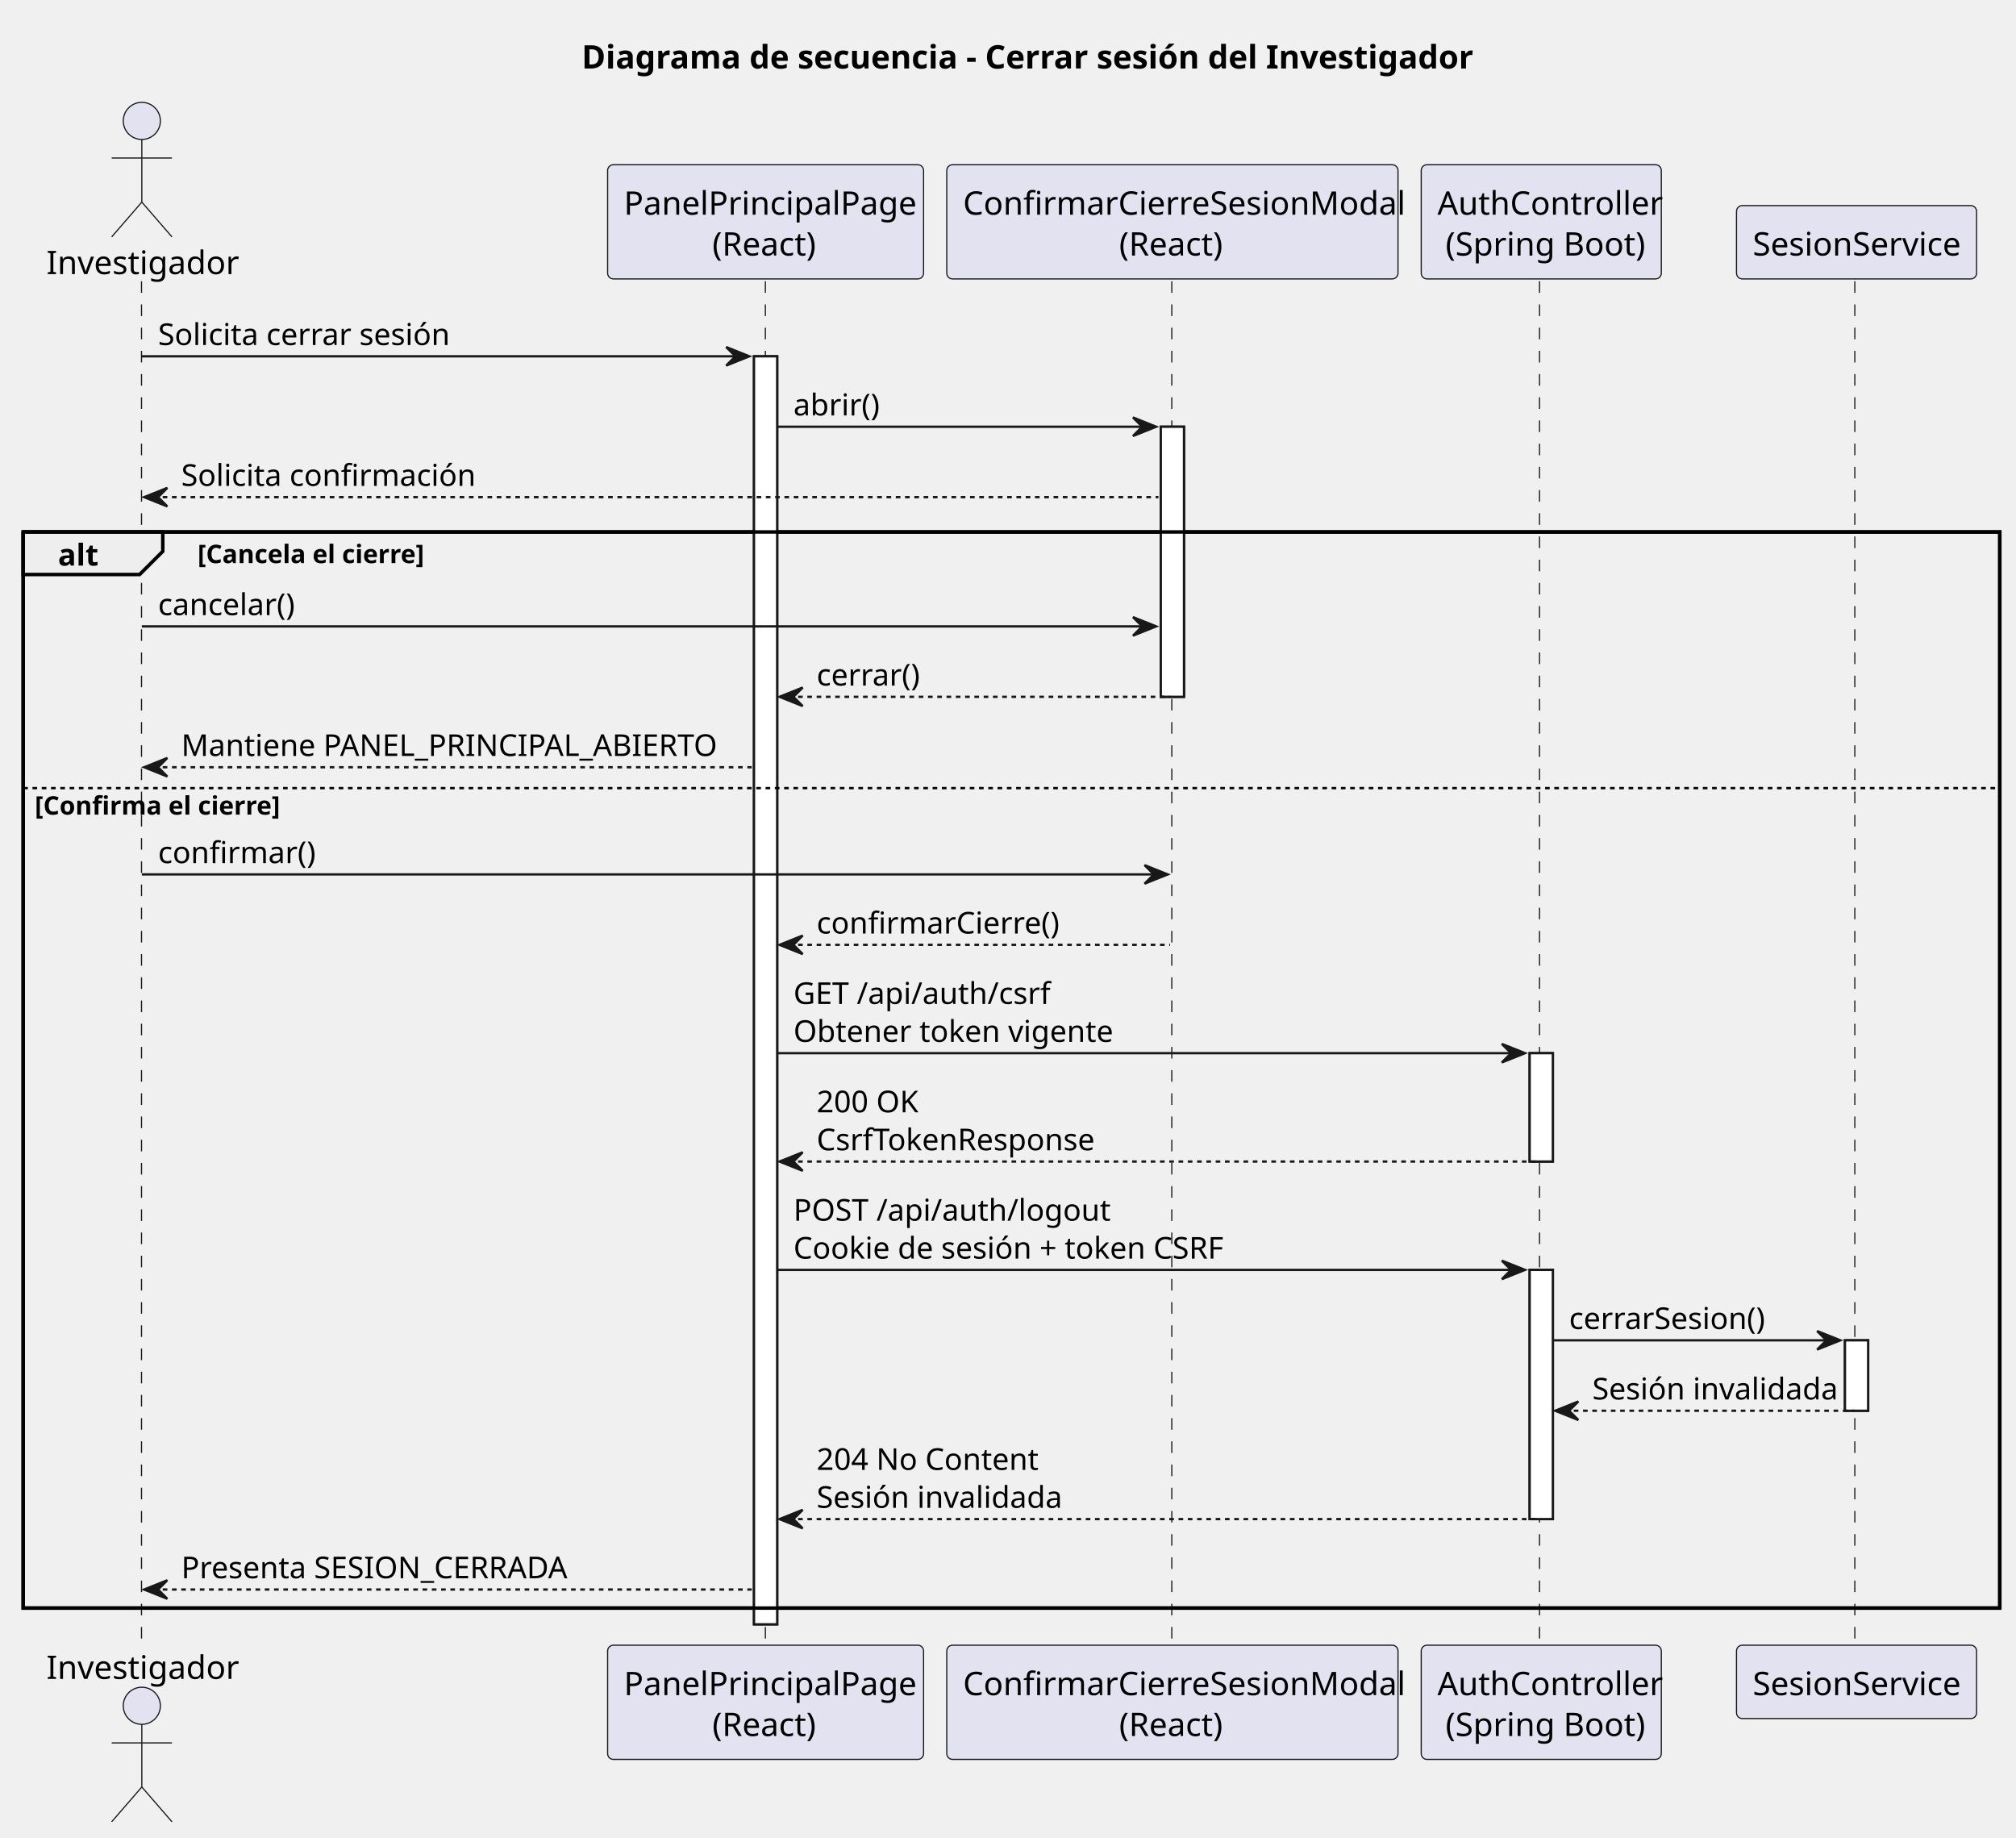
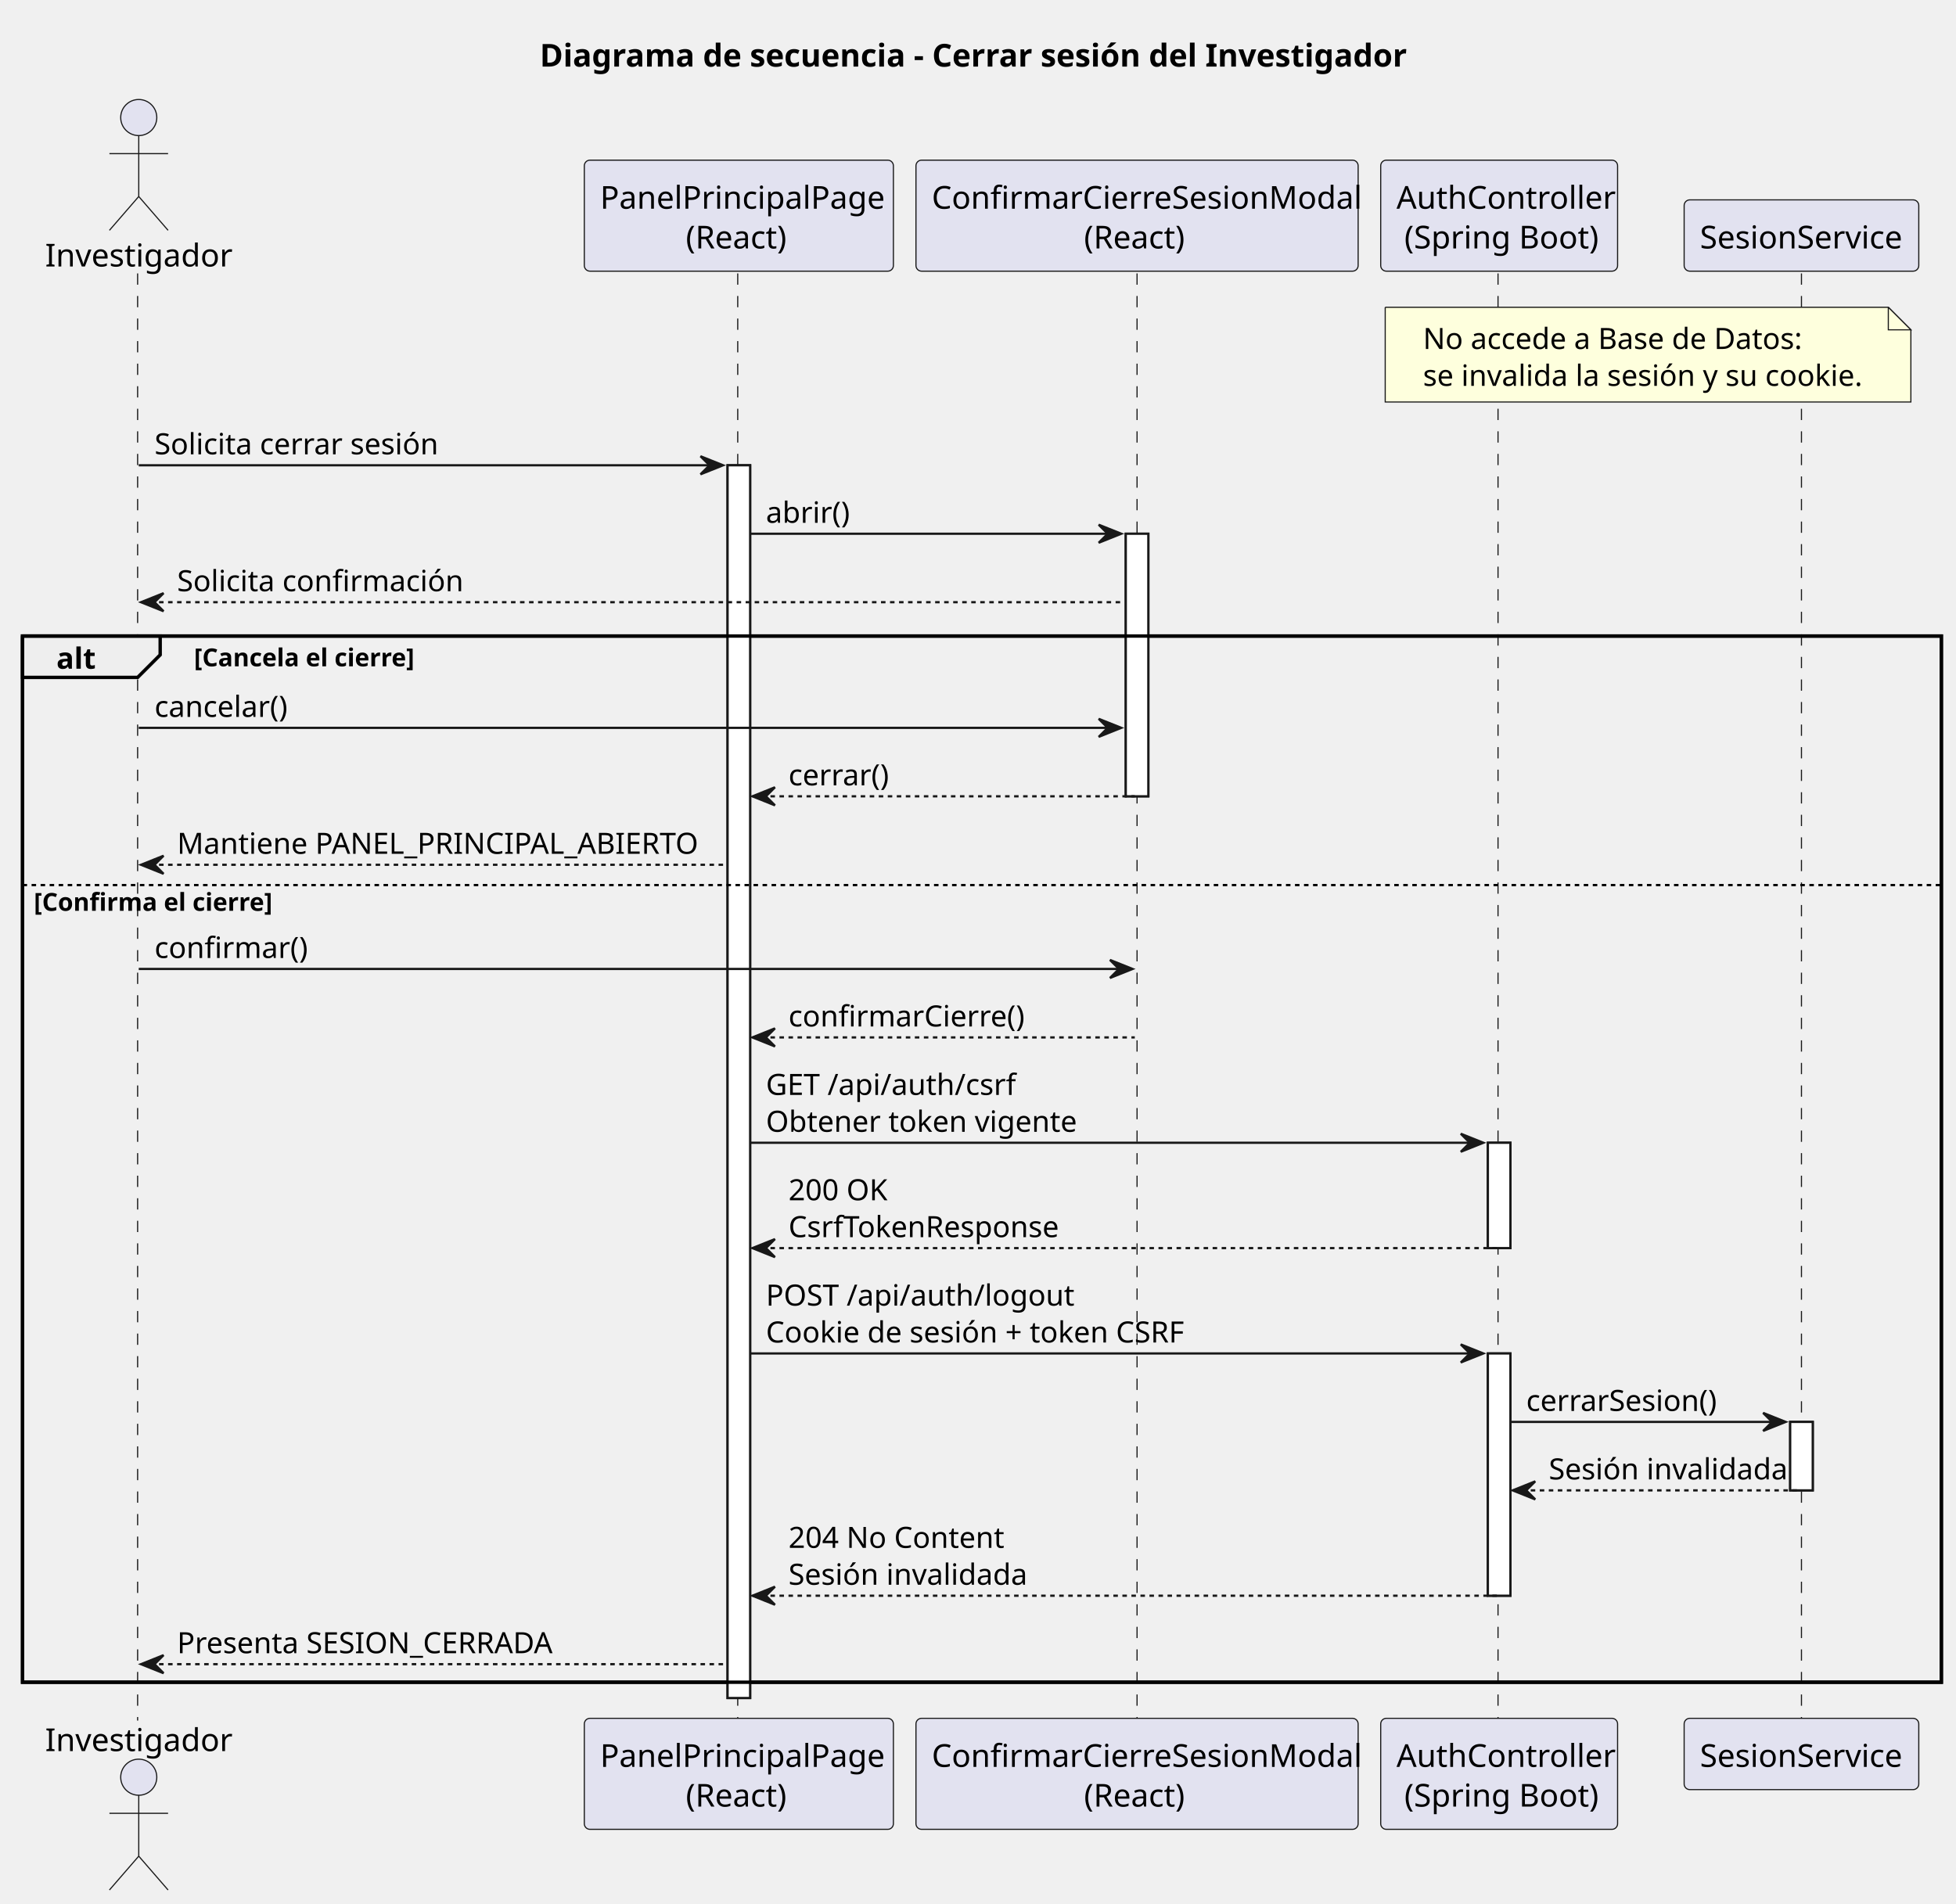
- <svg xmlns="http://www.w3.org/2000/svg" contentStyleType="text/css" data-diagram-type="SEQUENCE" height="792px" preserveAspectRatio="none" style="width:869px;height:792px;background:#FFFFFF;" version="1.1" viewBox="0 0 869 792" width="869px" zoomAndPan="magnify">
+ <svg xmlns="http://www.w3.org/2000/svg" contentStyleType="text/css" height="844px" preserveAspectRatio="none" style="width:867px;height:844px;background:#FFFFFF;" version="1.1" viewBox="0 0 867 844" width="867px" zoomAndPan="magnify">
  <defs />
  <g>
-     <text fill="#000000" font-family="sans-serif" font-size="14" font-weight="bold" lengthAdjust="spacing" textLength="369.592" x="250.71" y="29.533">Diagrama de secuencia - Cerrar sesión del Investigador</text>
-     <g>
-       <rect fill="#FFFFFF" height="546.516" style="stroke:#181818;stroke-width:1;" width="10" x="325.012" y="153.57" />
-     </g>
-     <g>
-       <rect fill="#FFFFFF" height="116.406" style="stroke:#181818;stroke-width:1;" width="10" x="500.363" y="183.922" />
-     </g>
-     <g>
-       <rect fill="#FFFFFF" height="46.703" style="stroke:#181818;stroke-width:1;" width="10" x="659.363" y="453.922" />
-     </g>
-     <g>
-       <rect fill="#FFFFFF" height="107.406" style="stroke:#181818;stroke-width:1;" width="10" x="659.363" y="547.328" />
-     </g>
-     <g>
-       <rect fill="#FFFFFF" height="30.352" style="stroke:#181818;stroke-width:1;" width="10" x="795.268" y="577.68" />
-     </g>
-     <rect fill="none" height="463.812" style="stroke:#000000;stroke-width:1.5;" width="852.013" x="10" y="229.273" />
-     <g>
-       <rect fill="#000000" fill-opacity="0" height="588.867" width="8" x="57.134" y="121.219" />
-       <line style="stroke:#181818;stroke-width:0.5;stroke-dasharray:5,5;" x1="61" x2="61" y1="121.219" y2="710.086" />
-     </g>
-     <g>
-       <rect fill="#000000" fill-opacity="0" height="588.867" width="8" x="326.012" y="121.219" />
-       <line style="stroke:#181818;stroke-width:0.5;stroke-dasharray:5,5;" x1="329.916" x2="329.916" y1="121.219" y2="710.086" />
-     </g>
-     <g>
-       <rect fill="#000000" fill-opacity="0" height="588.867" width="8" x="501.363" y="121.219" />
-       <line style="stroke:#181818;stroke-width:0.5;stroke-dasharray:5,5;" x1="505.108" x2="505.108" y1="121.219" y2="710.086" />
-     </g>
-     <g>
-       <rect fill="#000000" fill-opacity="0" height="588.867" width="8" x="660.363" y="121.219" />
-       <line style="stroke:#181818;stroke-width:0.5;stroke-dasharray:5,5;" x1="663.618" x2="663.618" y1="121.219" y2="710.086" />
-     </g>
-     <g>
-       <rect fill="#000000" fill-opacity="0" height="588.867" width="8" x="796.268" y="121.219" />
-       <line style="stroke:#181818;stroke-width:0.5;stroke-dasharray:5,5;" x1="799.523" x2="799.523" y1="121.219" y2="710.086" />
-     </g>
-     <g class="participant participant-head" data-participant="Investigador">
-       <text fill="#000000" font-family="sans-serif" font-size="14" lengthAdjust="spacing" textLength="76.269" x="20" y="118.143">Investigador</text>
-       <ellipse cx="61.134" cy="52.109" fill="#E2E2F0" rx="8" ry="8" style="stroke:#181818;stroke-width:0.5;" />
-       <path d="M61.134,60.109 L61.134,87.109 M48.134,68.109 L74.134,68.109 M61.134,87.109 L48.134,102.109 M61.134,87.109 L74.134,102.109" fill="none" style="stroke:#181818;stroke-width:0.5;" />
-     </g>
-     <g class="participant participant-tail" data-participant="Investigador">
-       <text fill="#000000" font-family="sans-serif" font-size="14" lengthAdjust="spacing" textLength="76.269" x="20" y="723.619">Investigador</text>
-       <ellipse cx="61.134" cy="735.195" fill="#E2E2F0" rx="8" ry="8" style="stroke:#181818;stroke-width:0.5;" />
-       <path d="M61.134,743.195 L61.134,770.195 M48.134,751.195 L74.134,751.195 M61.134,770.195 L48.134,785.195 M61.134,770.195 L74.134,785.195" fill="none" style="stroke:#181818;stroke-width:0.5;" />
-     </g>
-     <g class="participant participant-head" data-participant="Frontend">
-       <rect fill="#E2E2F0" height="49.219" rx="2.5" ry="2.5" style="stroke:#181818;stroke-width:0.5;" width="136.192" x="261.916" y="71" />
-       <text fill="#000000" font-family="sans-serif" font-size="14" lengthAdjust="spacing" textLength="122.192" x="268.916" y="92.533">PanelPrincipalPage</text>
-       <text fill="#000000" font-family="sans-serif" font-size="14" lengthAdjust="spacing" textLength="45.897" x="307.064" y="110.143">(React)</text>
-     </g>
-     <g class="participant participant-tail" data-participant="Frontend">
-       <rect fill="#E2E2F0" height="49.219" rx="2.5" ry="2.5" style="stroke:#181818;stroke-width:0.5;" width="136.192" x="261.916" y="709.086" />
-       <text fill="#000000" font-family="sans-serif" font-size="14" lengthAdjust="spacing" textLength="122.192" x="268.916" y="730.619">PanelPrincipalPage</text>
-       <text fill="#000000" font-family="sans-serif" font-size="14" lengthAdjust="spacing" textLength="45.897" x="307.064" y="748.229">(React)</text>
-     </g>
-     <g class="participant participant-head" data-participant="Modal">
-       <rect fill="#E2E2F0" height="49.219" rx="2.5" ry="2.5" style="stroke:#181818;stroke-width:0.5;" width="194.51" x="408.108" y="71" />
-       <text fill="#000000" font-family="sans-serif" font-size="14" lengthAdjust="spacing" textLength="180.51" x="415.108" y="92.533">ConfirmarCierreSesionModal</text>
-       <text fill="#000000" font-family="sans-serif" font-size="14" lengthAdjust="spacing" textLength="45.897" x="482.415" y="110.143">(React)</text>
-     </g>
-     <g class="participant participant-tail" data-participant="Modal">
-       <rect fill="#E2E2F0" height="49.219" rx="2.5" ry="2.5" style="stroke:#181818;stroke-width:0.5;" width="194.51" x="408.108" y="709.086" />
-       <text fill="#000000" font-family="sans-serif" font-size="14" lengthAdjust="spacing" textLength="180.51" x="415.108" y="730.619">ConfirmarCierreSesionModal</text>
-       <text fill="#000000" font-family="sans-serif" font-size="14" lengthAdjust="spacing" textLength="45.897" x="482.415" y="748.229">(React)</text>
-     </g>
-     <g class="participant participant-head" data-participant="Api">
-       <rect fill="#E2E2F0" height="49.219" rx="2.5" ry="2.5" style="stroke:#181818;stroke-width:0.5;" width="103.489" x="612.618" y="71" />
-       <text fill="#000000" font-family="sans-serif" font-size="14" lengthAdjust="spacing" textLength="89.489" x="619.618" y="92.533">AuthController</text>
-       <text fill="#000000" font-family="sans-serif" font-size="14" lengthAdjust="spacing" textLength="82.482" x="623.122" y="110.143">(Spring Boot)</text>
-     </g>
-     <g class="participant participant-tail" data-participant="Api">
-       <rect fill="#E2E2F0" height="49.219" rx="2.5" ry="2.5" style="stroke:#181818;stroke-width:0.5;" width="103.489" x="612.618" y="709.086" />
-       <text fill="#000000" font-family="sans-serif" font-size="14" lengthAdjust="spacing" textLength="89.489" x="619.618" y="730.619">AuthController</text>
-       <text fill="#000000" font-family="sans-serif" font-size="14" lengthAdjust="spacing" textLength="82.482" x="623.122" y="748.229">(Spring Boot)</text>
-     </g>
-     <g class="participant participant-head" data-participant="Sesion">
-       <rect fill="#E2E2F0" height="31.609" rx="2.5" ry="2.5" style="stroke:#181818;stroke-width:0.5;" width="103.489" x="748.523" y="88.609" />
-       <text fill="#000000" font-family="sans-serif" font-size="14" lengthAdjust="spacing" textLength="89.489" x="755.523" y="110.143">SesionService</text>
-     </g>
-     <g class="participant participant-tail" data-participant="Sesion">
-       <rect fill="#E2E2F0" height="31.609" rx="2.5" ry="2.5" style="stroke:#181818;stroke-width:0.5;" width="103.489" x="748.523" y="709.086" />
-       <text fill="#000000" font-family="sans-serif" font-size="14" lengthAdjust="spacing" textLength="89.489" x="755.523" y="730.619">SesionService</text>
-     </g>
-     <g>
-       <rect fill="#FFFFFF" height="546.516" style="stroke:#181818;stroke-width:1;" width="10" x="325.012" y="153.57" />
-     </g>
-     <g>
-       <rect fill="#FFFFFF" height="116.406" style="stroke:#181818;stroke-width:1;" width="10" x="500.363" y="183.922" />
-     </g>
-     <g>
-       <rect fill="#FFFFFF" height="46.703" style="stroke:#181818;stroke-width:1;" width="10" x="659.363" y="453.922" />
-     </g>
-     <g>
-       <rect fill="#FFFFFF" height="107.406" style="stroke:#181818;stroke-width:1;" width="10" x="659.363" y="547.328" />
-     </g>
-     <g>
-       <rect fill="#FFFFFF" height="30.352" style="stroke:#181818;stroke-width:1;" width="10" x="795.268" y="577.68" />
-     </g>
-     <g class="message" data-participant-1="Investigador" data-participant-2="Frontend">
-       <polygon fill="#181818" points="313.012,149.57,323.012,153.57,313.012,157.57,317.012,153.57" style="stroke:#181818;stroke-width:1;" />
-       <line style="stroke:#181818;stroke-width:1;" x1="61.134" x2="319.012" y1="153.57" y2="153.57" />
-       <text fill="#000000" font-family="sans-serif" font-size="13" lengthAdjust="spacing" textLength="120.656" x="68.134" y="148.714">Solicita cerrar sesión</text>
-     </g>
-     <g class="message" data-participant-1="Frontend" data-participant-2="Modal">
-       <polygon fill="#181818" points="488.363,179.922,498.363,183.922,488.363,187.922,492.363,183.922" style="stroke:#181818;stroke-width:1;" />
-       <line style="stroke:#181818;stroke-width:1;" x1="335.012" x2="494.363" y1="183.922" y2="183.922" />
-       <text fill="#000000" font-family="sans-serif" font-size="13" lengthAdjust="spacing" textLength="34.665" x="342.012" y="179.065">abrir()</text>
-     </g>
-     <g class="message" data-participant-1="Modal" data-participant-2="Investigador">
-       <polygon fill="#181818" points="72.134,210.273,62.134,214.273,72.134,218.273,68.134,214.273" style="stroke:#181818;stroke-width:1;" />
-       <line style="stroke:#181818;stroke-width:1;stroke-dasharray:2,2;" x1="66.134" x2="499.363" y1="214.273" y2="214.273" />
-       <text fill="#000000" font-family="sans-serif" font-size="13" lengthAdjust="spacing" textLength="119.215" x="78.134" y="209.417">Solicita confirmación</text>
-     </g>
-     <path d="M10,229.273 L70.171,229.273 L70.171,237.625 L60.171,247.625 L10,247.625 L10,229.273" fill="#EEEEEE" style="stroke:#000000;stroke-width:1.5;" />
-     <rect fill="none" height="463.812" style="stroke:#000000;stroke-width:1.5;" width="852.013" x="10" y="229.273" />
-     <text fill="#000000" font-family="sans-serif" font-size="13" font-weight="bold" lengthAdjust="spacing" textLength="15.171" x="25" y="243.769">alt</text>
-     <text fill="#000000" font-family="sans-serif" font-size="11" font-weight="bold" lengthAdjust="spacing" textLength="94.773" x="85.171" y="242.692">[Cancela el cierre]</text>
-     <g class="message" data-participant-1="Investigador" data-participant-2="Modal">
-       <polygon fill="#181818" points="488.363,265.977,498.363,269.977,488.363,273.977,492.363,269.977" style="stroke:#181818;stroke-width:1;" />
-       <line style="stroke:#181818;stroke-width:1;" x1="61.134" x2="494.363" y1="269.977" y2="269.977" />
-       <text fill="#000000" font-family="sans-serif" font-size="13" lengthAdjust="spacing" textLength="57.795" x="68.134" y="265.12">cancelar()</text>
-     </g>
-     <g class="message" data-participant-1="Modal" data-participant-2="Frontend">
-       <polygon fill="#181818" points="346.012,296.328,336.012,300.328,346.012,304.328,342.012,300.328" style="stroke:#181818;stroke-width:1;" />
-       <line style="stroke:#181818;stroke-width:1;stroke-dasharray:2,2;" x1="340.012" x2="504.363" y1="300.328" y2="300.328" />
-       <text fill="#000000" font-family="sans-serif" font-size="13" lengthAdjust="spacing" textLength="42.605" x="352.012" y="295.472">cerrar()</text>
-     </g>
-     <g class="message" data-participant-1="Frontend" data-participant-2="Investigador">
-       <polygon fill="#181818" points="72.134,326.68,62.134,330.68,72.134,334.68,68.134,330.68" style="stroke:#181818;stroke-width:1;" />
-       <line style="stroke:#181818;stroke-width:1;stroke-dasharray:2,2;" x1="66.134" x2="324.012" y1="330.68" y2="330.68" />
-       <text fill="#000000" font-family="sans-serif" font-size="13" lengthAdjust="spacing" textLength="239.878" x="78.134" y="325.823">Mantiene PANEL_PRINCIPAL_ABIERTO</text>
-     </g>
-     <line style="stroke:#000000;stroke-width:1;stroke-dasharray:2,2;" x1="10" x2="862.013" y1="339.68" y2="339.68" />
-     <text fill="#000000" font-family="sans-serif" font-size="11" font-weight="bold" lengthAdjust="spacing" textLength="100.864" x="15" y="351.099">[Confirma el cierre]</text>
-     <g class="message" data-participant-1="Investigador" data-participant-2="Modal">
-       <polygon fill="#181818" points="493.363,372.867,503.363,376.867,493.363,380.867,497.363,376.867" style="stroke:#181818;stroke-width:1;" />
-       <line style="stroke:#181818;stroke-width:1;" x1="61.134" x2="499.363" y1="376.867" y2="376.867" />
-       <text fill="#000000" font-family="sans-serif" font-size="13" lengthAdjust="spacing" textLength="62.835" x="68.134" y="372.011">confirmar()</text>
-     </g>
-     <g class="message" data-participant-1="Modal" data-participant-2="Frontend">
-       <polygon fill="#181818" points="346.012,403.219,336.012,407.219,346.012,411.219,342.012,407.219" style="stroke:#181818;stroke-width:1;" />
-       <line style="stroke:#181818;stroke-width:1;stroke-dasharray:2,2;" x1="340.012" x2="504.363" y1="407.219" y2="407.219" />
-       <text fill="#000000" font-family="sans-serif" font-size="13" lengthAdjust="spacing" textLength="98.23" x="352.012" y="402.362">confirmarCierre()</text>
-     </g>
-     <g class="message" data-participant-1="Frontend" data-participant-2="Api">
-       <polygon fill="#181818" points="647.363,449.922,657.363,453.922,647.363,457.922,651.363,453.922" style="stroke:#181818;stroke-width:1;" />
-       <line style="stroke:#181818;stroke-width:1;" x1="335.012" x2="653.363" y1="453.922" y2="453.922" />
-       <text fill="#000000" font-family="sans-serif" font-size="13" lengthAdjust="spacing" textLength="104.762" x="342.012" y="432.714">GET /api/auth/csrf</text>
-       <text fill="#000000" font-family="sans-serif" font-size="13" lengthAdjust="spacing" textLength="127.918" x="342.012" y="449.065">Obtener token vigente</text>
-     </g>
-     <g class="message" data-participant-1="Api" data-participant-2="Frontend">
-       <polygon fill="#181818" points="346.012,496.625,336.012,500.625,346.012,504.625,342.012,500.625" style="stroke:#181818;stroke-width:1;" />
-       <line style="stroke:#181818;stroke-width:1;stroke-dasharray:2,2;" x1="340.012" x2="663.363" y1="500.625" y2="500.625" />
-       <text fill="#000000" font-family="sans-serif" font-size="13" lengthAdjust="spacing" textLength="44.084" x="352.012" y="479.417">200 OK</text>
-       <text fill="#000000" font-family="sans-serif" font-size="13" lengthAdjust="spacing" textLength="118.498" x="352.012" y="495.769">CsrfTokenResponse</text>
-     </g>
-     <g class="message" data-participant-1="Frontend" data-participant-2="Api">
-       <polygon fill="#181818" points="647.363,543.328,657.363,547.328,647.363,551.328,651.363,547.328" style="stroke:#181818;stroke-width:1;" />
-       <line style="stroke:#181818;stroke-width:1;" x1="335.012" x2="653.363" y1="547.328" y2="547.328" />
-       <text fill="#000000" font-family="sans-serif" font-size="13" lengthAdjust="spacing" textLength="127.912" x="342.012" y="526.12">POST /api/auth/logout</text>
-       <text fill="#000000" font-family="sans-serif" font-size="13" lengthAdjust="spacing" textLength="185.345" x="342.012" y="542.472">Cookie de sesión + token CSRF</text>
-     </g>
-     <g class="message" data-participant-1="Api" data-participant-2="Sesion">
-       <polygon fill="#181818" points="783.268,573.68,793.268,577.68,783.268,581.68,787.268,577.68" style="stroke:#181818;stroke-width:1;" />
-       <line style="stroke:#181818;stroke-width:1;" x1="669.363" x2="789.268" y1="577.68" y2="577.68" />
-       <text fill="#000000" font-family="sans-serif" font-size="13" lengthAdjust="spacing" textLength="82.355" x="676.363" y="572.823">cerrarSesion()</text>
-     </g>
-     <g class="message" data-participant-1="Sesion" data-participant-2="Api">
-       <polygon fill="#181818" points="680.363,604.031,670.363,608.031,680.363,612.031,676.363,608.031" style="stroke:#181818;stroke-width:1;" />
-       <line style="stroke:#181818;stroke-width:1;stroke-dasharray:2,2;" x1="674.363" x2="799.268" y1="608.031" y2="608.031" />
-       <text fill="#000000" font-family="sans-serif" font-size="13" lengthAdjust="spacing" textLength="101.905" x="686.363" y="603.175">Sesión invalidada</text>
-     </g>
-     <g class="message" data-participant-1="Api" data-participant-2="Frontend">
-       <polygon fill="#181818" points="346.012,650.734,336.012,654.734,346.012,658.734,342.012,654.734" style="stroke:#181818;stroke-width:1;" />
-       <line style="stroke:#181818;stroke-width:1;stroke-dasharray:2,2;" x1="340.012" x2="663.363" y1="654.734" y2="654.734" />
-       <text fill="#000000" font-family="sans-serif" font-size="13" lengthAdjust="spacing" textLength="91.064" x="352.012" y="633.526">204 No Content</text>
-       <text fill="#000000" font-family="sans-serif" font-size="13" lengthAdjust="spacing" textLength="101.905" x="352.012" y="649.878">Sesión invalidada</text>
-     </g>
-     <g class="message" data-participant-1="Frontend" data-participant-2="Investigador">
-       <polygon fill="#181818" points="72.134,681.086,62.134,685.086,72.134,689.086,68.134,685.086" style="stroke:#181818;stroke-width:1;" />
-       <line style="stroke:#181818;stroke-width:1;stroke-dasharray:2,2;" x1="66.134" x2="324.012" y1="685.086" y2="685.086" />
-       <text fill="#000000" font-family="sans-serif" font-size="13" lengthAdjust="spacing" textLength="175.564" x="78.134" y="680.23">Presenta SESION_CERRADA</text>
-     </g>
+     <text fill="#000000" font-family="sans-serif" font-size="14" font-weight="bold" lengthAdjust="spacing" textLength="391" x="239.25" y="29.533">Diagrama de secuencia - Cerrar sesión del Investigador</text>
+     <rect fill="#FFFFFF" height="546.516" style="stroke:#181818;stroke-width:1.0;" width="10" x="322.5" y="206.273" />
+     <rect fill="#FFFFFF" height="116.406" style="stroke:#181818;stroke-width:1.0;" width="10" x="499" y="236.625" />
+     <rect fill="#FFFFFF" height="46.703" style="stroke:#181818;stroke-width:1.0;" width="10" x="659.5" y="506.625" />
+     <rect fill="#FFFFFF" height="107.406" style="stroke:#181818;stroke-width:1.0;" width="10" x="659.5" y="600.031" />
+     <rect fill="#FFFFFF" height="30.352" style="stroke:#181818;stroke-width:1.0;" width="10" x="793.5" y="630.383" />
+     <rect fill="none" height="463.812" style="stroke:#000000;stroke-width:1.5;" width="850.5" x="10" y="281.977" />
+     <line style="stroke:#181818;stroke-width:0.5;stroke-dasharray:5.0,5.0;" x1="61" x2="61" y1="121.219" y2="762.789" />
+     <line style="stroke:#181818;stroke-width:0.5;stroke-dasharray:5.0,5.0;" x1="327" x2="327" y1="121.219" y2="762.789" />
+     <line style="stroke:#181818;stroke-width:0.5;stroke-dasharray:5.0,5.0;" x1="504" x2="504" y1="121.219" y2="762.789" />
+     <line style="stroke:#181818;stroke-width:0.5;stroke-dasharray:5.0,5.0;" x1="664" x2="664" y1="121.219" y2="762.789" />
+     <line style="stroke:#181818;stroke-width:0.5;stroke-dasharray:5.0,5.0;" x1="798.5" x2="798.5" y1="121.219" y2="762.789" />
+     <text fill="#000000" font-family="sans-serif" font-size="14" lengthAdjust="spacing" textLength="77" x="20" y="118.143">Investigador</text>
+     <ellipse cx="61.5" cy="52.109" fill="#E2E2F0" rx="8" ry="8" style="stroke:#181818;stroke-width:0.5;" />
+     <path d="M61.5,60.109 L61.5,87.109 M48.5,68.109 L74.5,68.109 M61.5,87.109 L48.5,102.109 M61.5,87.109 L74.5,102.109 " fill="none" style="stroke:#181818;stroke-width:0.5;" />
+     <text fill="#000000" font-family="sans-serif" font-size="14" lengthAdjust="spacing" textLength="77" x="20" y="776.322">Investigador</text>
+     <ellipse cx="61.5" cy="787.898" fill="#E2E2F0" rx="8" ry="8" style="stroke:#181818;stroke-width:0.5;" />
+     <path d="M61.5,795.898 L61.5,822.898 M48.5,803.898 L74.5,803.898 M61.5,822.898 L48.5,837.898 M61.5,822.898 L74.5,837.898 " fill="none" style="stroke:#181818;stroke-width:0.5;" />
+     <rect fill="#E2E2F0" height="49.219" rx="2.5" ry="2.5" style="stroke:#181818;stroke-width:0.5;" width="137" x="259" y="71" />
+     <text fill="#000000" font-family="sans-serif" font-size="14" lengthAdjust="spacing" textLength="123" x="266" y="92.533">PanelPrincipalPage</text>
+     <text fill="#000000" font-family="sans-serif" font-size="14" lengthAdjust="spacing" textLength="47" x="304" y="110.143">(React)</text>
+     <rect fill="#E2E2F0" height="49.219" rx="2.5" ry="2.5" style="stroke:#181818;stroke-width:0.5;" width="137" x="259" y="761.789" />
+     <text fill="#000000" font-family="sans-serif" font-size="14" lengthAdjust="spacing" textLength="123" x="266" y="783.322">PanelPrincipalPage</text>
+     <text fill="#000000" font-family="sans-serif" font-size="14" lengthAdjust="spacing" textLength="47" x="304" y="800.932">(React)</text>
+     <rect fill="#E2E2F0" height="49.219" rx="2.5" ry="2.5" style="stroke:#181818;stroke-width:0.5;" width="196" x="406" y="71" />
+     <text fill="#000000" font-family="sans-serif" font-size="14" lengthAdjust="spacing" textLength="182" x="413" y="92.533">ConfirmarCierreSesionModal</text>
+     <text fill="#000000" font-family="sans-serif" font-size="14" lengthAdjust="spacing" textLength="47" x="480.5" y="110.143">(React)</text>
+     <rect fill="#E2E2F0" height="49.219" rx="2.5" ry="2.5" style="stroke:#181818;stroke-width:0.5;" width="196" x="406" y="761.789" />
+     <text fill="#000000" font-family="sans-serif" font-size="14" lengthAdjust="spacing" textLength="182" x="413" y="783.322">ConfirmarCierreSesionModal</text>
+     <text fill="#000000" font-family="sans-serif" font-size="14" lengthAdjust="spacing" textLength="47" x="480.5" y="800.932">(React)</text>
+     <rect fill="#E2E2F0" height="49.219" rx="2.5" ry="2.5" style="stroke:#181818;stroke-width:0.5;" width="105" x="612" y="71" />
+     <text fill="#000000" font-family="sans-serif" font-size="14" lengthAdjust="spacing" textLength="91" x="619" y="92.533">AuthController</text>
+     <text fill="#000000" font-family="sans-serif" font-size="14" lengthAdjust="spacing" textLength="84" x="622.5" y="110.143">(Spring Boot)</text>
+     <rect fill="#E2E2F0" height="49.219" rx="2.5" ry="2.5" style="stroke:#181818;stroke-width:0.5;" width="105" x="612" y="761.789" />
+     <text fill="#000000" font-family="sans-serif" font-size="14" lengthAdjust="spacing" textLength="91" x="619" y="783.322">AuthController</text>
+     <text fill="#000000" font-family="sans-serif" font-size="14" lengthAdjust="spacing" textLength="84" x="622.5" y="800.932">(Spring Boot)</text>
+     <rect fill="#E2E2F0" height="31.609" rx="2.5" ry="2.5" style="stroke:#181818;stroke-width:0.5;" width="104" x="746.5" y="88.609" />
+     <text fill="#000000" font-family="sans-serif" font-size="14" lengthAdjust="spacing" textLength="90" x="753.5" y="110.143">SesionService</text>
+     <rect fill="#E2E2F0" height="31.609" rx="2.5" ry="2.5" style="stroke:#181818;stroke-width:0.5;" width="104" x="746.5" y="761.789" />
+     <text fill="#000000" font-family="sans-serif" font-size="14" lengthAdjust="spacing" textLength="90" x="753.5" y="783.322">SesionService</text>
+     <rect fill="#FFFFFF" height="546.516" style="stroke:#181818;stroke-width:1.0;" width="10" x="322.5" y="206.273" />
+     <rect fill="#FFFFFF" height="116.406" style="stroke:#181818;stroke-width:1.0;" width="10" x="499" y="236.625" />
+     <rect fill="#FFFFFF" height="46.703" style="stroke:#181818;stroke-width:1.0;" width="10" x="659.5" y="506.625" />
+     <rect fill="#FFFFFF" height="107.406" style="stroke:#181818;stroke-width:1.0;" width="10" x="659.5" y="600.031" />
+     <rect fill="#FFFFFF" height="30.352" style="stroke:#181818;stroke-width:1.0;" width="10" x="793.5" y="630.383" />
+     <path d="M614,136.219 L614,178.219 L847,178.219 L847,146.219 L837,136.219 L614,136.219 " fill="#FEFFDD" style="stroke:#181818;stroke-width:0.5;" />
+     <path d="M837,136.219 L837,146.219 L847,146.219 L837,136.219 " fill="#FEFFDD" style="stroke:#181818;stroke-width:0.5;" />
+     <text fill="#000000" font-family="sans-serif" font-size="13" lengthAdjust="spacing" textLength="167" x="630.75" y="154.714">No accede a Base de Datos:</text>
+     <text fill="#000000" font-family="sans-serif" font-size="13" lengthAdjust="spacing" textLength="191" x="630.75" y="171.065">se invalida la sesión y su cookie.</text>
+     <polygon fill="#181818" points="310.5,202.273,320.5,206.273,310.5,210.273,314.5,206.273" style="stroke:#181818;stroke-width:1.0;" />
+     <line style="stroke:#181818;stroke-width:1.0;" x1="61.5" x2="316.5" y1="206.273" y2="206.273" />
+     <text fill="#000000" font-family="sans-serif" font-size="13" lengthAdjust="spacing" textLength="122" x="68.5" y="201.417">Solicita cerrar sesión</text>
+     <polygon fill="#181818" points="487,232.625,497,236.625,487,240.625,491,236.625" style="stroke:#181818;stroke-width:1.0;" />
+     <line style="stroke:#181818;stroke-width:1.0;" x1="332.5" x2="493" y1="236.625" y2="236.625" />
+     <text fill="#000000" font-family="sans-serif" font-size="13" lengthAdjust="spacing" textLength="33" x="339.5" y="231.769">abrir()</text>
+     <polygon fill="#181818" points="72.5,262.977,62.5,266.977,72.5,270.977,68.5,266.977" style="stroke:#181818;stroke-width:1.0;" />
+     <line style="stroke:#181818;stroke-width:1.0;stroke-dasharray:2.0,2.0;" x1="66.5" x2="498" y1="266.977" y2="266.977" />
+     <text fill="#000000" font-family="sans-serif" font-size="13" lengthAdjust="spacing" textLength="120" x="78.5" y="262.12">Solicita confirmación</text>
+     <path d="M10,281.977 L71,281.977 L71,290.328 L61,300.328 L10,300.328 L10,281.977 " fill="#EEEEEE" style="stroke:#000000;stroke-width:1.5;" />
+     <rect fill="none" height="463.812" style="stroke:#000000;stroke-width:1.5;" width="850.5" x="10" y="281.977" />
+     <text fill="#000000" font-family="sans-serif" font-size="13" font-weight="bold" lengthAdjust="spacing" textLength="16" x="25" y="296.472">alt</text>
+     <text fill="#000000" font-family="sans-serif" font-size="11" font-weight="bold" lengthAdjust="spacing" textLength="100" x="86" y="295.396">[Cancela el cierre]</text>
+     <polygon fill="#181818" points="487,318.68,497,322.68,487,326.68,491,322.68" style="stroke:#181818;stroke-width:1.0;" />
+     <line style="stroke:#181818;stroke-width:1.0;" x1="61.5" x2="493" y1="322.68" y2="322.68" />
+     <text fill="#000000" font-family="sans-serif" font-size="13" lengthAdjust="spacing" textLength="57" x="68.5" y="317.823">cancelar()</text>
+     <polygon fill="#181818" points="343.5,349.031,333.5,353.031,343.5,357.031,339.5,353.031" style="stroke:#181818;stroke-width:1.0;" />
+     <line style="stroke:#181818;stroke-width:1.0;stroke-dasharray:2.0,2.0;" x1="337.5" x2="503" y1="353.031" y2="353.031" />
+     <text fill="#000000" font-family="sans-serif" font-size="13" lengthAdjust="spacing" textLength="41" x="349.5" y="348.175">cerrar()</text>
+     <polygon fill="#181818" points="72.5,379.383,62.5,383.383,72.5,387.383,68.5,383.383" style="stroke:#181818;stroke-width:1.0;" />
+     <line style="stroke:#181818;stroke-width:1.0;stroke-dasharray:2.0,2.0;" x1="66.5" x2="321.5" y1="383.383" y2="383.383" />
+     <text fill="#000000" font-family="sans-serif" font-size="13" lengthAdjust="spacing" textLength="237" x="78.5" y="378.526">Mantiene PANEL_PRINCIPAL_ABIERTO</text>
+     <line style="stroke:#000000;stroke-width:1.0;stroke-dasharray:2.0,2.0;" x1="10" x2="860.5" y1="392.383" y2="392.383" />
+     <text fill="#000000" font-family="sans-serif" font-size="11" font-weight="bold" lengthAdjust="spacing" textLength="108" x="15" y="403.802">[Confirma el cierre]</text>
+     <polygon fill="#181818" points="492,425.57,502,429.57,492,433.57,496,429.57" style="stroke:#181818;stroke-width:1.0;" />
+     <line style="stroke:#181818;stroke-width:1.0;" x1="61.5" x2="498" y1="429.57" y2="429.57" />
+     <text fill="#000000" font-family="sans-serif" font-size="13" lengthAdjust="spacing" textLength="61" x="68.5" y="424.714">confirmar()</text>
+     <polygon fill="#181818" points="343.5,455.922,333.5,459.922,343.5,463.922,339.5,459.922" style="stroke:#181818;stroke-width:1.0;" />
+     <line style="stroke:#181818;stroke-width:1.0;stroke-dasharray:2.0,2.0;" x1="337.5" x2="503" y1="459.922" y2="459.922" />
+     <text fill="#000000" font-family="sans-serif" font-size="13" lengthAdjust="spacing" textLength="95" x="349.5" y="455.065">confirmarCierre()</text>
+     <polygon fill="#181818" points="647.5,502.625,657.5,506.625,647.5,510.625,651.5,506.625" style="stroke:#181818;stroke-width:1.0;" />
+     <line style="stroke:#181818;stroke-width:1.0;" x1="332.5" x2="653.5" y1="506.625" y2="506.625" />
+     <text fill="#000000" font-family="sans-serif" font-size="13" lengthAdjust="spacing" textLength="105" x="339.5" y="485.417">GET /api/auth/csrf</text>
+     <text fill="#000000" font-family="sans-serif" font-size="13" lengthAdjust="spacing" textLength="126" x="339.5" y="501.769">Obtener token vigente</text>
+     <polygon fill="#181818" points="343.5,549.328,333.5,553.328,343.5,557.328,339.5,553.328" style="stroke:#181818;stroke-width:1.0;" />
+     <line style="stroke:#181818;stroke-width:1.0;stroke-dasharray:2.0,2.0;" x1="337.5" x2="663.5" y1="553.328" y2="553.328" />
+     <text fill="#000000" font-family="sans-serif" font-size="13" lengthAdjust="spacing" textLength="44" x="349.5" y="532.12">200 OK</text>
+     <text fill="#000000" font-family="sans-serif" font-size="13" lengthAdjust="spacing" textLength="116" x="349.5" y="548.472">CsrfTokenResponse</text>
+     <polygon fill="#181818" points="647.5,596.031,657.5,600.031,647.5,604.031,651.5,600.031" style="stroke:#181818;stroke-width:1.0;" />
+     <line style="stroke:#181818;stroke-width:1.0;" x1="332.5" x2="653.5" y1="600.031" y2="600.031" />
+     <text fill="#000000" font-family="sans-serif" font-size="13" lengthAdjust="spacing" textLength="128" x="339.5" y="578.823">POST /api/auth/logout</text>
+     <text fill="#000000" font-family="sans-serif" font-size="13" lengthAdjust="spacing" textLength="187" x="339.5" y="595.175">Cookie de sesión + token CSRF</text>
+     <polygon fill="#181818" points="781.5,626.383,791.5,630.383,781.5,634.383,785.5,630.383" style="stroke:#181818;stroke-width:1.0;" />
+     <line style="stroke:#181818;stroke-width:1.0;" x1="669.5" x2="787.5" y1="630.383" y2="630.383" />
+     <text fill="#000000" font-family="sans-serif" font-size="13" lengthAdjust="spacing" textLength="81" x="676.5" y="625.526">cerrarSesion()</text>
+     <polygon fill="#181818" points="680.5,656.734,670.5,660.734,680.5,664.734,676.5,660.734" style="stroke:#181818;stroke-width:1.0;" />
+     <line style="stroke:#181818;stroke-width:1.0;stroke-dasharray:2.0,2.0;" x1="674.5" x2="797.5" y1="660.734" y2="660.734" />
+     <text fill="#000000" font-family="sans-serif" font-size="13" lengthAdjust="spacing" textLength="100" x="686.5" y="655.878">Sesión invalidada</text>
+     <polygon fill="#181818" points="343.5,703.438,333.5,707.438,343.5,711.438,339.5,707.438" style="stroke:#181818;stroke-width:1.0;" />
+     <line style="stroke:#181818;stroke-width:1.0;stroke-dasharray:2.0,2.0;" x1="337.5" x2="663.5" y1="707.438" y2="707.438" />
+     <text fill="#000000" font-family="sans-serif" font-size="13" lengthAdjust="spacing" textLength="90" x="349.5" y="686.23">204 No Content</text>
+     <text fill="#000000" font-family="sans-serif" font-size="13" lengthAdjust="spacing" textLength="100" x="349.5" y="702.581">Sesión invalidada</text>
+     <polygon fill="#181818" points="72.5,733.789,62.5,737.789,72.5,741.789,68.5,737.789" style="stroke:#181818;stroke-width:1.0;" />
+     <line style="stroke:#181818;stroke-width:1.0;stroke-dasharray:2.0,2.0;" x1="66.5" x2="321.5" y1="737.789" y2="737.789" />
+     <text fill="#000000" font-family="sans-serif" font-size="13" lengthAdjust="spacing" textLength="175" x="78.5" y="732.933">Presenta SESION_CERRADA</text>
  </g>
</svg>
